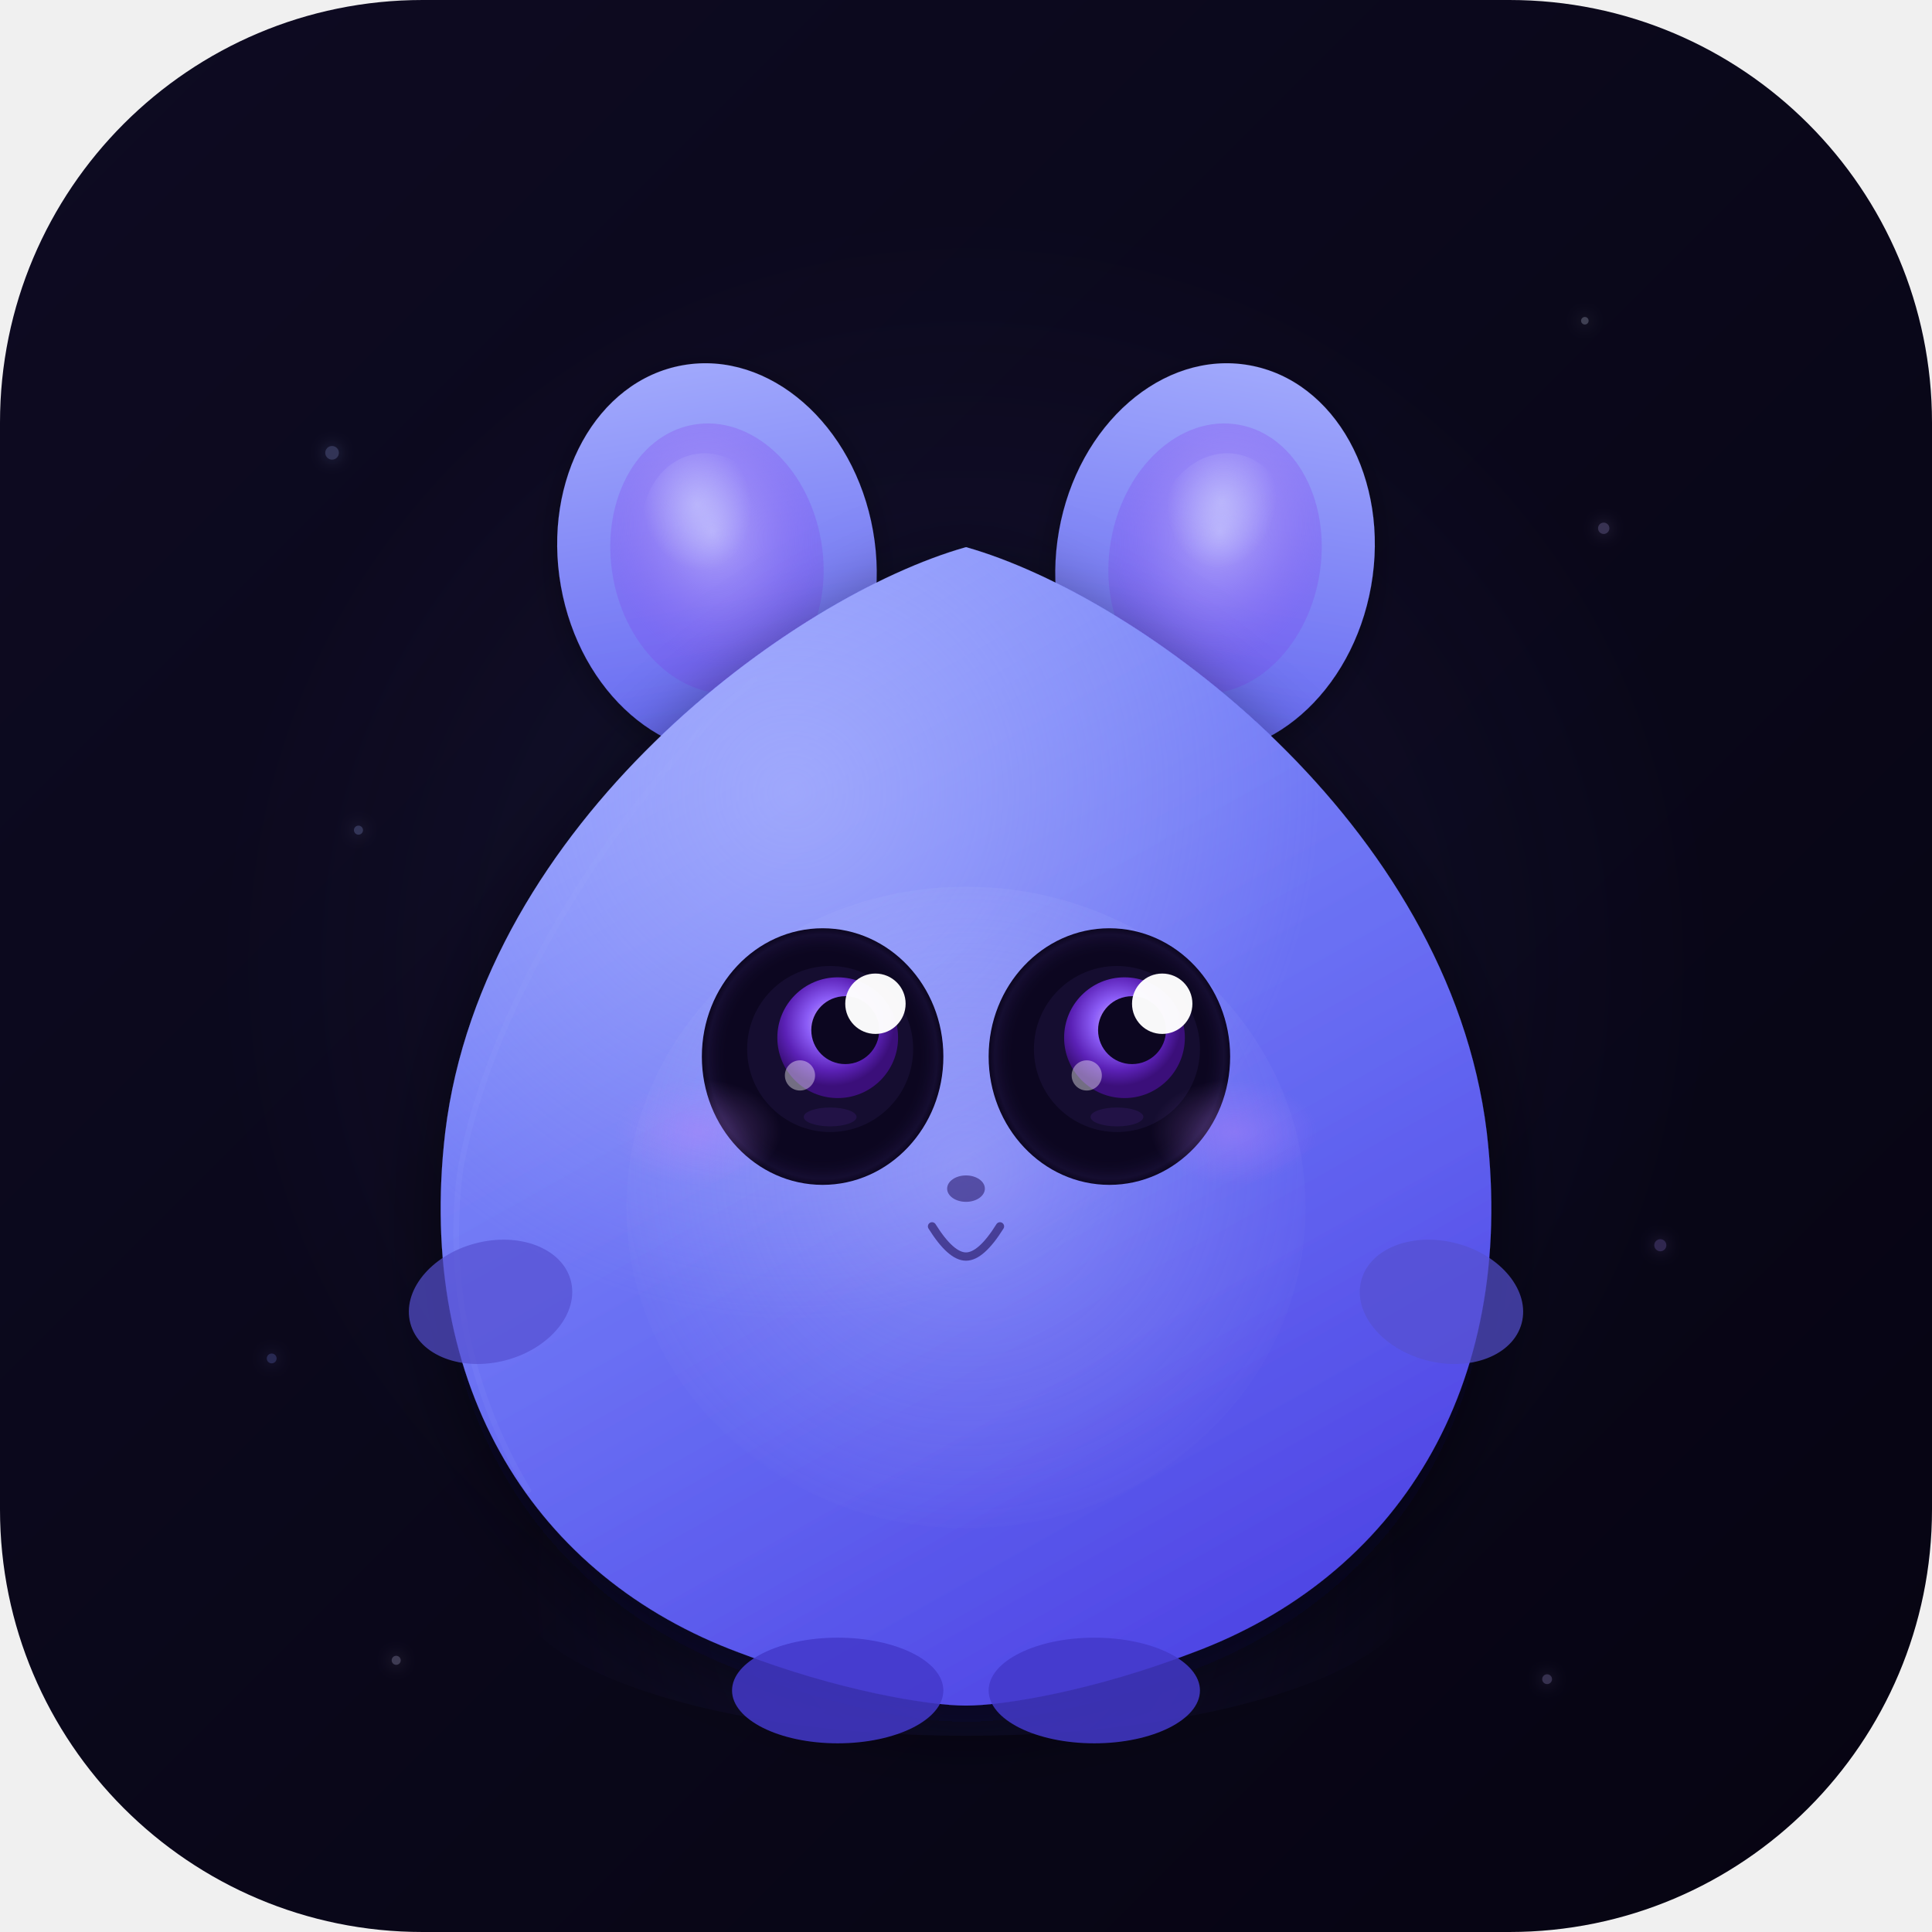
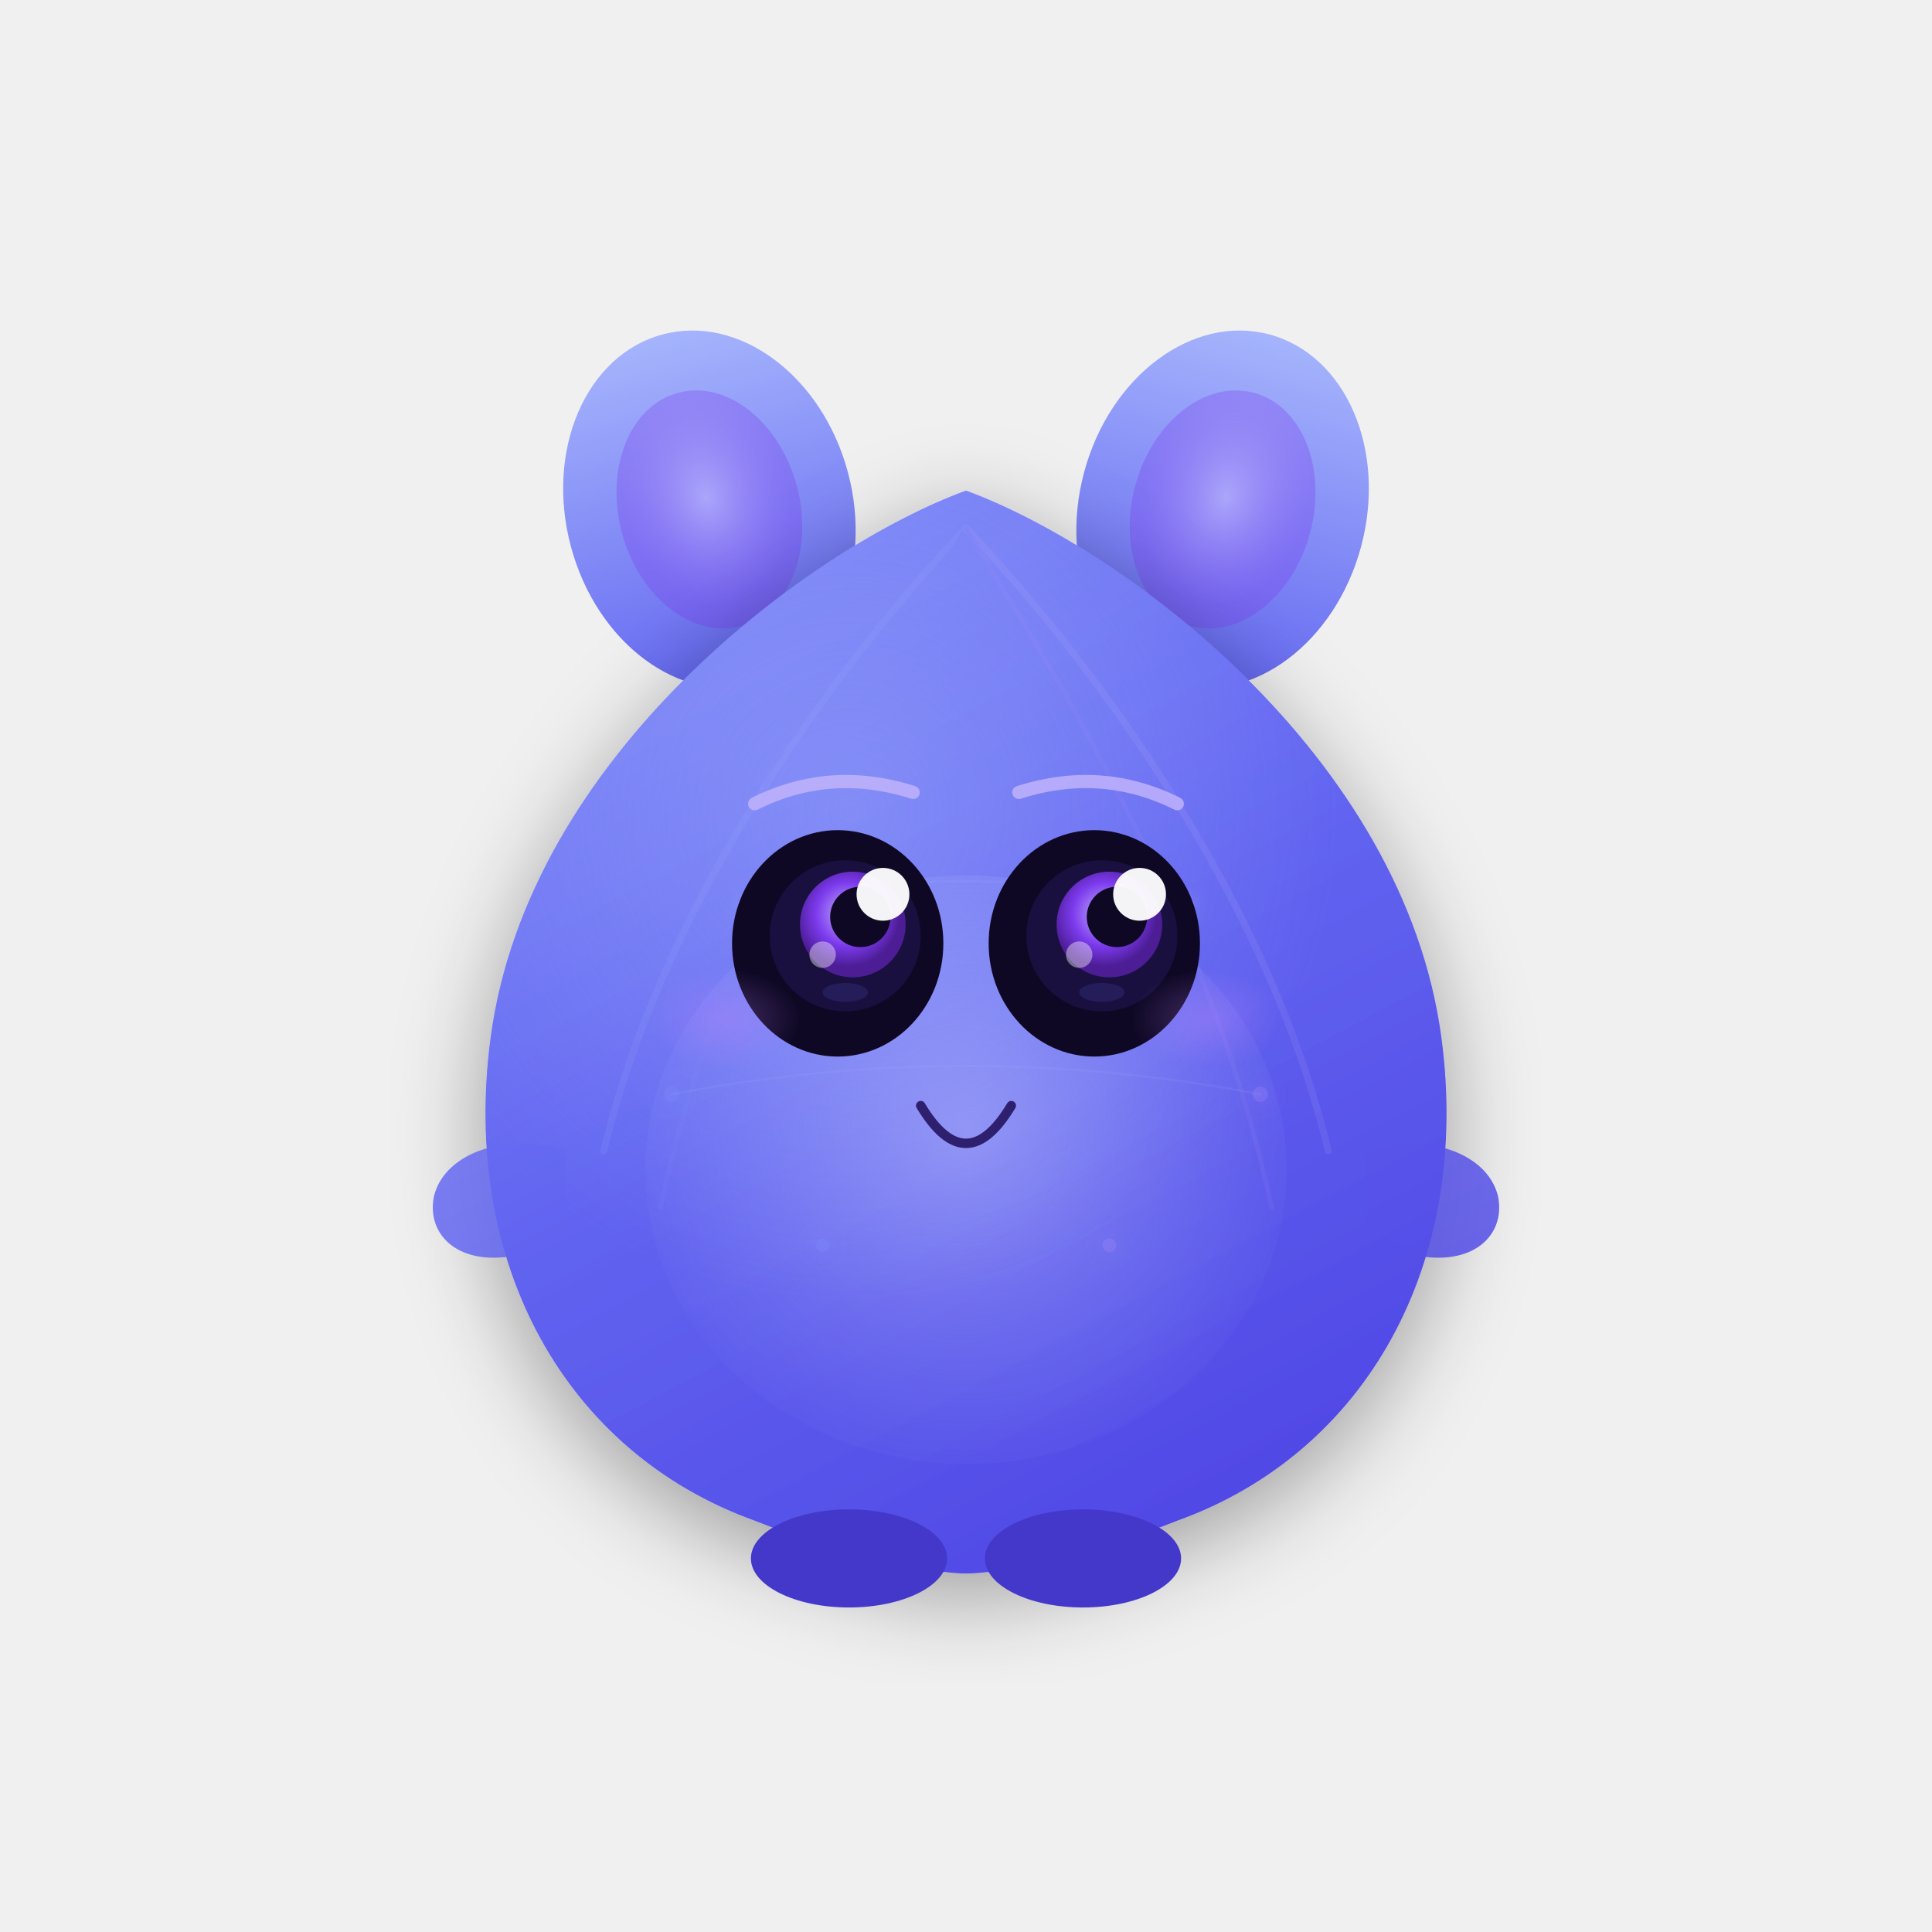
<svg xmlns="http://www.w3.org/2000/svg" viewBox="0 0 512 512" width="512" height="512">
  <defs>
-     <linearGradient id="bg" x1="0" y1="0" x2="512" y2="512" gradientUnits="userSpaceOnUse">
-       <stop offset="0%" stop-color="#0e0b22" />
-       <stop offset="100%" stop-color="#060412" />
-     </linearGradient>
-     <linearGradient id="body" x1="170" y1="100" x2="350" y2="420" gradientUnits="userSpaceOnUse">
-       <stop offset="0%" stop-color="#9ba6ff" />
-       <stop offset="35%" stop-color="#7b86f8" />
-       <stop offset="70%" stop-color="#6366f1" />
+     <linearGradient id="body" x1="180" y1="160" x2="340" y2="460" gradientUnits="userSpaceOnUse">
+       <stop offset="0%" stop-color="#818cf8" />
+       <stop offset="50%" stop-color="#6366f1" />
      <stop offset="100%" stop-color="#4f46e5" />
    </linearGradient>
-     <radialGradient id="bodyHL" cx="210" cy="210" r="140" gradientUnits="userSpaceOnUse">
-       <stop offset="0%" stop-color="#bfc6ff" stop-opacity="0.5" />
-       <stop offset="100%" stop-color="#bfc6ff" stop-opacity="0" />
+     <radialGradient id="bodyHL" cx="225" cy="270" r="130" gradientUnits="userSpaceOnUse">
+       <stop offset="0%" stop-color="#a5b4fc" stop-opacity="0.4" />
+       <stop offset="100%" stop-color="#a5b4fc" stop-opacity="0" />
    </radialGradient>
-     <radialGradient id="belly" cx="256" cy="310" r="100" gradientUnits="userSpaceOnUse">
-       <stop offset="0%" stop-color="#d4d8ff" stop-opacity="0.3" />
+     <radialGradient id="belly" cx="256" cy="355" r="95" gradientUnits="userSpaceOnUse">
+       <stop offset="0%" stop-color="#e0e7ff" stop-opacity="0.35" />
      <stop offset="100%" stop-color="#c7d2fe" stop-opacity="0" />
    </radialGradient>
    <linearGradient id="earFill" x1="50%" y1="0%" x2="50%" y2="100%">
-       <stop offset="0%" stop-color="#a0a8fc" />
+       <stop offset="0%" stop-color="#a5b4fc" />
      <stop offset="100%" stop-color="#6366f1" />
    </linearGradient>
-     <radialGradient id="earInner" cx="50%" cy="40%" r="50%">
-       <stop offset="0%" stop-color="#c4b5fd" stop-opacity="0.7" />
-       <stop offset="100%" stop-color="#7c3aed" stop-opacity="0.25" />
-     </radialGradient>
-     <radialGradient id="earHL" cx="45%" cy="30%" r="40%">
-       <stop offset="0%" stop-color="#d0d4ff" stop-opacity="0.5" />
-       <stop offset="100%" stop-color="#d0d4ff" stop-opacity="0" />
+     <radialGradient id="earInner" cx="50%" cy="45%" r="45%">
+       <stop offset="0%" stop-color="#c4b5fd" stop-opacity="0.6" />
+       <stop offset="100%" stop-color="#7c3aed" stop-opacity="0.3" />
    </radialGradient>
    <radialGradient id="blush" cx="50%" cy="50%" r="50%">
-       <stop offset="0%" stop-color="#c084fc" stop-opacity="0.35" />
+       <stop offset="0%" stop-color="#c084fc" stop-opacity="0.3" />
      <stop offset="100%" stop-color="#c084fc" stop-opacity="0" />
    </radialGradient>
-     <radialGradient id="iris" cx="45%" cy="38%" r="52%">
-       <stop offset="0%" stop-color="#d4b5ff" />
-       <stop offset="40%" stop-color="#8b5cf6" />
-       <stop offset="75%" stop-color="#5b21b6" />
-       <stop offset="100%" stop-color="#3b0f7a" />
-     </radialGradient>
-     <radialGradient id="eyeRim" cx="50%" cy="50%" r="50%">
-       <stop offset="80%" stop-color="#1a1040" stop-opacity="0" />
-       <stop offset="95%" stop-color="#4c3a8f" stop-opacity="0.15" />
-       <stop offset="100%" stop-color="#4c3a8f" stop-opacity="0" />
-     </radialGradient>
-     <radialGradient id="aura" cx="256" cy="256" r="200" gradientUnits="userSpaceOnUse">
-       <stop offset="0%" stop-color="#6366f1" stop-opacity="0.1" />
-       <stop offset="100%" stop-color="#6366f1" stop-opacity="0" />
-     </radialGradient>
-     <radialGradient id="floorGlow" cx="256" cy="420" r="120" gradientUnits="userSpaceOnUse">
-       <stop offset="0%" stop-color="#4f46e5" stop-opacity="0.12" />
-       <stop offset="100%" stop-color="#4f46e5" stop-opacity="0" />
+     <radialGradient id="iris" cx="45%" cy="40%" r="50%">
+       <stop offset="0%" stop-color="#c4b5fd" />
+       <stop offset="60%" stop-color="#7c3aed" />
+       <stop offset="100%" stop-color="#4c1d95" />
    </radialGradient>
    <filter id="gs">
-       <feGaussianBlur stdDeviation="2" result="b" />
+       <feGaussianBlur stdDeviation="2.5" result="b" />
      <feMerge>
        <feMergeNode in="b" />
        <feMergeNode in="SourceGraphic" />
      </feMerge>
    </filter>
    <filter id="shadow">
-       <feDropShadow dx="0" dy="5" stdDeviation="10" flood-color="#030210" flood-opacity="0.5" />
-     </filter>
-     <filter id="earShadow">
-       <feDropShadow dx="0" dy="2" stdDeviation="4" flood-color="#030210" flood-opacity="0.3" />
+       <feDropShadow dx="0" dy="6" stdDeviation="12" flood-color="#030210" flood-opacity="0.35" />
    </filter>
  </defs>
-   <rect width="512" height="512" rx="112" ry="112" fill="url(#bg)" />
-   <circle cx="256" cy="256" r="200" fill="url(#aura)" />
-   <ellipse cx="256" cy="420" rx="120" ry="40" fill="url(#floorGlow)" />
-   <g filter="url(#earShadow)">
-     <ellipse cx="190" cy="148" rx="42" ry="52" transform="rotate(-10 190 148)" fill="url(#earFill)" />
-   </g>
-   <ellipse cx="190" cy="148" rx="28" ry="36" transform="rotate(-10 190 148)" fill="url(#earInner)" />
-   <ellipse cx="188" cy="142" rx="18" ry="22" transform="rotate(-10 188 142)" fill="url(#earHL)" />
-   <g filter="url(#earShadow)">
-     <ellipse cx="322" cy="148" rx="42" ry="52" transform="rotate(10 322 148)" fill="url(#earFill)" />
-   </g>
-   <ellipse cx="322" cy="148" rx="28" ry="36" transform="rotate(10 322 148)" fill="url(#earInner)" />
-   <ellipse cx="324" cy="142" rx="18" ry="22" transform="rotate(10 324 142)" fill="url(#earHL)" />
-   <g filter="url(#shadow)">
-     <path d="       M 256 145       C 210 158, 128 218, 118 300       C 110 368, 142 418, 196 438       C 222 448, 246 452, 256 452       C 266 452, 290 448, 316 438       C 370 418, 402 368, 394 300       C 384 218, 302 158, 256 145       Z     " fill="url(#body)" />
-   </g>
-   <path d="     M 256 145     C 210 158, 128 218, 118 300     C 110 368, 142 418, 196 438     C 222 448, 246 452, 256 452     C 266 452, 290 448, 316 438     C 370 418, 402 368, 394 300     C 384 218, 302 158, 256 145     Z   " fill="url(#bodyHL)" />
-   <ellipse cx="256" cy="320" rx="90" ry="85" fill="url(#belly)" />
-   <path d="     M 200 180     C 165 210, 130 265, 122 310     C 118 340, 125 370, 140 395   " fill="none" stroke="#a5b4fc" stroke-width="1.5" opacity="0.08" stroke-linecap="round" />
-   <ellipse cx="218" cy="280" rx="32" ry="34" fill="#0c0620" />
-   <ellipse cx="218" cy="280" rx="32" ry="34" fill="url(#eyeRim)" />
-   <circle cx="220" cy="278" r="22" fill="#150d30" />
-   <circle cx="222" cy="275" r="16" fill="url(#iris)" />
-   <circle cx="224" cy="273" r="9" fill="#0c0620" />
-   <circle cx="232" cy="266" r="8" fill="white" opacity="0.97" />
-   <circle cx="212" cy="285" r="4" fill="white" opacity="0.4" />
-   <ellipse cx="220" cy="296" rx="7" ry="2.5" fill="#7c3aed" opacity="0.12" />
-   <ellipse cx="294" cy="280" rx="32" ry="34" fill="#0c0620" />
-   <ellipse cx="294" cy="280" rx="32" ry="34" fill="url(#eyeRim)" />
-   <circle cx="296" cy="278" r="22" fill="#150d30" />
-   <circle cx="298" cy="275" r="16" fill="url(#iris)" />
-   <circle cx="300" cy="273" r="9" fill="#0c0620" />
-   <circle cx="308" cy="266" r="8" fill="white" opacity="0.97" />
-   <circle cx="288" cy="285" r="4" fill="white" opacity="0.4" />
-   <ellipse cx="296" cy="296" rx="7" ry="2.5" fill="#7c3aed" opacity="0.12" />
-   <ellipse cx="256" cy="315" rx="5" ry="3.5" fill="#2e1f6f" opacity="0.6" />
-   <path d="M 247 325 Q 252 333 256 333 Q 260 333 265 325" stroke="#2e1f6f" stroke-width="2.2" fill="none" stroke-linecap="round" opacity="0.7" />
-   <ellipse cx="185" cy="300" rx="22" ry="14" fill="url(#blush)" />
-   <ellipse cx="327" cy="300" rx="22" ry="14" fill="url(#blush)" />
-   <ellipse cx="130" cy="345" rx="22" ry="16" transform="rotate(-15 130 345)" fill="#5550d0" opacity="0.7" />
-   <ellipse cx="382" cy="345" rx="22" ry="16" transform="rotate(15 382 345)" fill="#5550d0" opacity="0.7" />
-   <ellipse cx="222" cy="448" rx="28" ry="14" fill="#4338ca" opacity="0.85" />
-   <ellipse cx="290" cy="448" rx="28" ry="14" fill="#4338ca" opacity="0.85" />
-   <g filter="url(#gs)" opacity="0.25">
-     <circle cx="88" cy="120" r="1.8" fill="#a5b4fc" />
-     <circle cx="425" cy="140" r="1.5" fill="#c4b5fd" />
-     <circle cx="72" cy="360" r="1.3" fill="#818cf8" />
-     <circle cx="440" cy="330" r="1.6" fill="#a78bfa" />
-     <circle cx="105" cy="440" r="1.2" fill="#ddd6fe" />
-     <circle cx="410" cy="445" r="1.3" fill="#c4b5fd" />
-     <circle cx="420" cy="85" r="1" fill="#e0e7ff" />
-     <circle cx="95" cy="220" r="1.2" fill="#a5b4fc" />
+   <g transform="translate(0, -55)">
+     <ellipse cx="188" cy="190" rx="38" ry="48" transform="rotate(-15 188 190)" fill="url(#earFill)" />
+     <ellipse cx="188" cy="190" rx="24" ry="32" transform="rotate(-15 188 190)" fill="url(#earInner)" />
+     <ellipse cx="324" cy="190" rx="38" ry="48" transform="rotate(15 324 190)" fill="url(#earFill)" />
+     <ellipse cx="324" cy="190" rx="24" ry="32" transform="rotate(15 324 190)" fill="url(#earInner)" />
+     <g filter="url(#shadow)">
+       <path d="         M 256 185         C 215 200, 140 255, 130 330         C 122 390, 150 440, 200 458         C 225 468, 248 472, 256 472         C 264 472, 287 468, 312 458         C 362 440, 390 390, 382 330         C 372 255, 297 200, 256 185         Z       " fill="url(#body)" />
+     </g>
+     <path d="       M 256 185       C 215 200, 140 255, 130 330       C 122 390, 150 440, 200 458       C 225 468, 248 472, 256 472       C 264 472, 287 468, 312 458       C 362 440, 390 390, 382 330       C 372 255, 297 200, 256 185       Z     " fill="url(#bodyHL)" />
+     <ellipse cx="256" cy="365" rx="85" ry="78" fill="url(#belly)" />
+     <g opacity="0.12" fill="none" stroke-linecap="round">
+       <path d="M 256 195 C 232 220, 178 285, 160 360" stroke="#a5b4fc" stroke-width="1.8" />
+       <path d="M 256 195 C 238 225, 192 295, 175 375" stroke="#818cf8" stroke-width="1.2" />
+       <path d="M 256 195 C 280 220, 334 285, 352 360" stroke="#c4b5fd" stroke-width="1.8" />
+       <path d="M 256 195 C 274 225, 320 295, 337 375" stroke="#a78bfa" stroke-width="1.2" />
+     </g>
+     <g filter="url(#gs)" opacity="0.3">
+       <circle cx="198" cy="295" r="2.5" fill="#a5b4fc" />
+       <circle cx="178" cy="345" r="2" fill="#818cf8" />
+       <circle cx="314" cy="295" r="2.5" fill="#c4b5fd" />
+       <circle cx="334" cy="345" r="2" fill="#a78bfa" />
+       <circle cx="218" cy="385" r="1.8" fill="#818cf8" />
+       <circle cx="294" cy="385" r="1.8" fill="#a78bfa" />
+     </g>
+     <g fill="none" stroke="#a5b4fc" stroke-width="0.6" opacity="0.1" stroke-linecap="round">
+       <path d="M 198 295 Q 256 282 314 295" />
+       <path d="M 178 345 Q 256 330 334 345" />
+     </g>
+     <path d="M 200 268 Q 220 258 242 265" stroke="#c4b5fd" stroke-width="3.5" fill="none" stroke-linecap="round" opacity="0.8" />
+     <path d="M 312 268 Q 292 258 270 265" stroke="#c4b5fd" stroke-width="3.5" fill="none" stroke-linecap="round" opacity="0.8" />
+     <ellipse cx="222" cy="305" rx="28" ry="30" fill="#0f0825" />
+     <circle cx="224" cy="303" r="20" fill="#1a1040" />
+     <circle cx="226" cy="300" r="14" fill="url(#iris)" />
+     <circle cx="228" cy="298" r="8" fill="#0f0825" />
+     <circle cx="234" cy="292" r="7" fill="white" opacity="0.95" />
+     <circle cx="218" cy="308" r="3.5" fill="white" opacity="0.4" />
+     <ellipse cx="224" cy="318" rx="6" ry="2.5" fill="#6366f1" opacity="0.15" />
+     <ellipse cx="290" cy="305" rx="28" ry="30" fill="#0f0825" />
+     <circle cx="292" cy="303" r="20" fill="#1a1040" />
+     <circle cx="294" cy="300" r="14" fill="url(#iris)" />
+     <circle cx="296" cy="298" r="8" fill="#0f0825" />
+     <circle cx="302" cy="292" r="7" fill="white" opacity="0.95" />
+     <circle cx="286" cy="308" r="3.5" fill="white" opacity="0.4" />
+     <ellipse cx="292" cy="318" rx="6" ry="2.5" fill="#6366f1" opacity="0.15" />
+     <path d="M 244 348 Q 250 358 256 358 Q 262 358 268 348" stroke="#2e1f6f" stroke-width="2.5" fill="none" stroke-linecap="round" />
+     <ellipse cx="192" cy="325" rx="20" ry="13" fill="url(#blush)" />
+     <ellipse cx="320" cy="325" rx="20" ry="13" fill="url(#blush)" />
+     <path d="M 150 360 C 135 355, 118 360, 115 372 C 113 382, 121 390, 135 388 L 150 380" fill="url(#body)" opacity="0.85" />
+     <path d="M 362 360 C 377 355, 394 360, 397 372 C 399 382, 391 390, 377 388 L 362 380" fill="url(#body)" opacity="0.85" />
+     <ellipse cx="225" cy="468" rx="26" ry="13" fill="#4338ca" />
+     <ellipse cx="287" cy="468" rx="26" ry="13" fill="#4338ca" />
  </g>
</svg>
